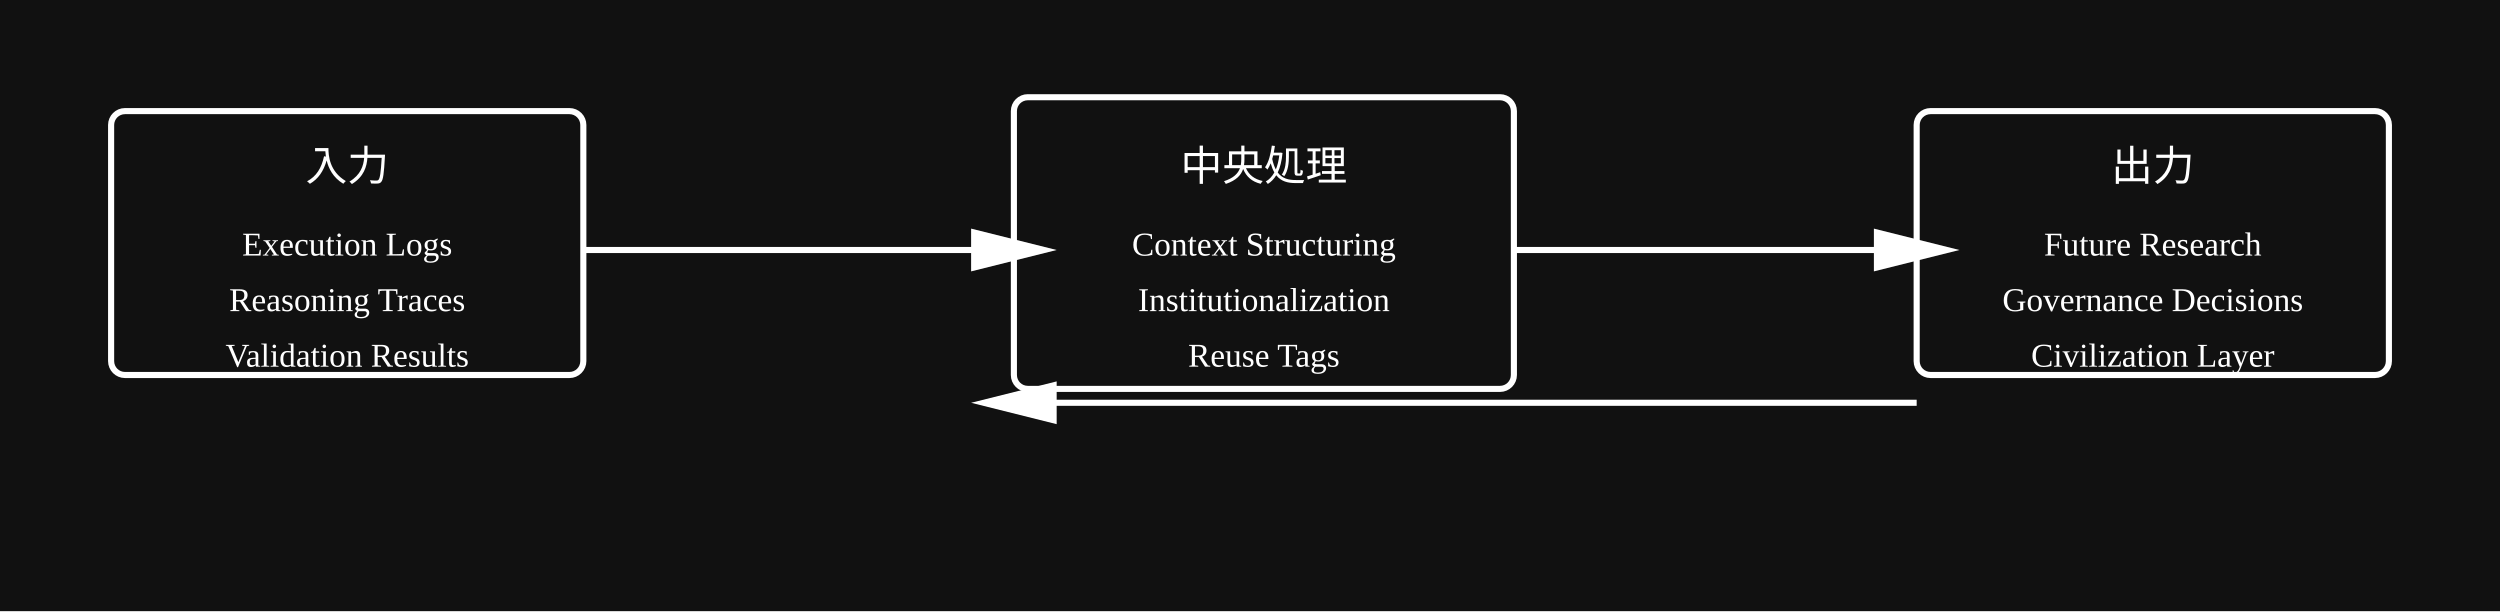
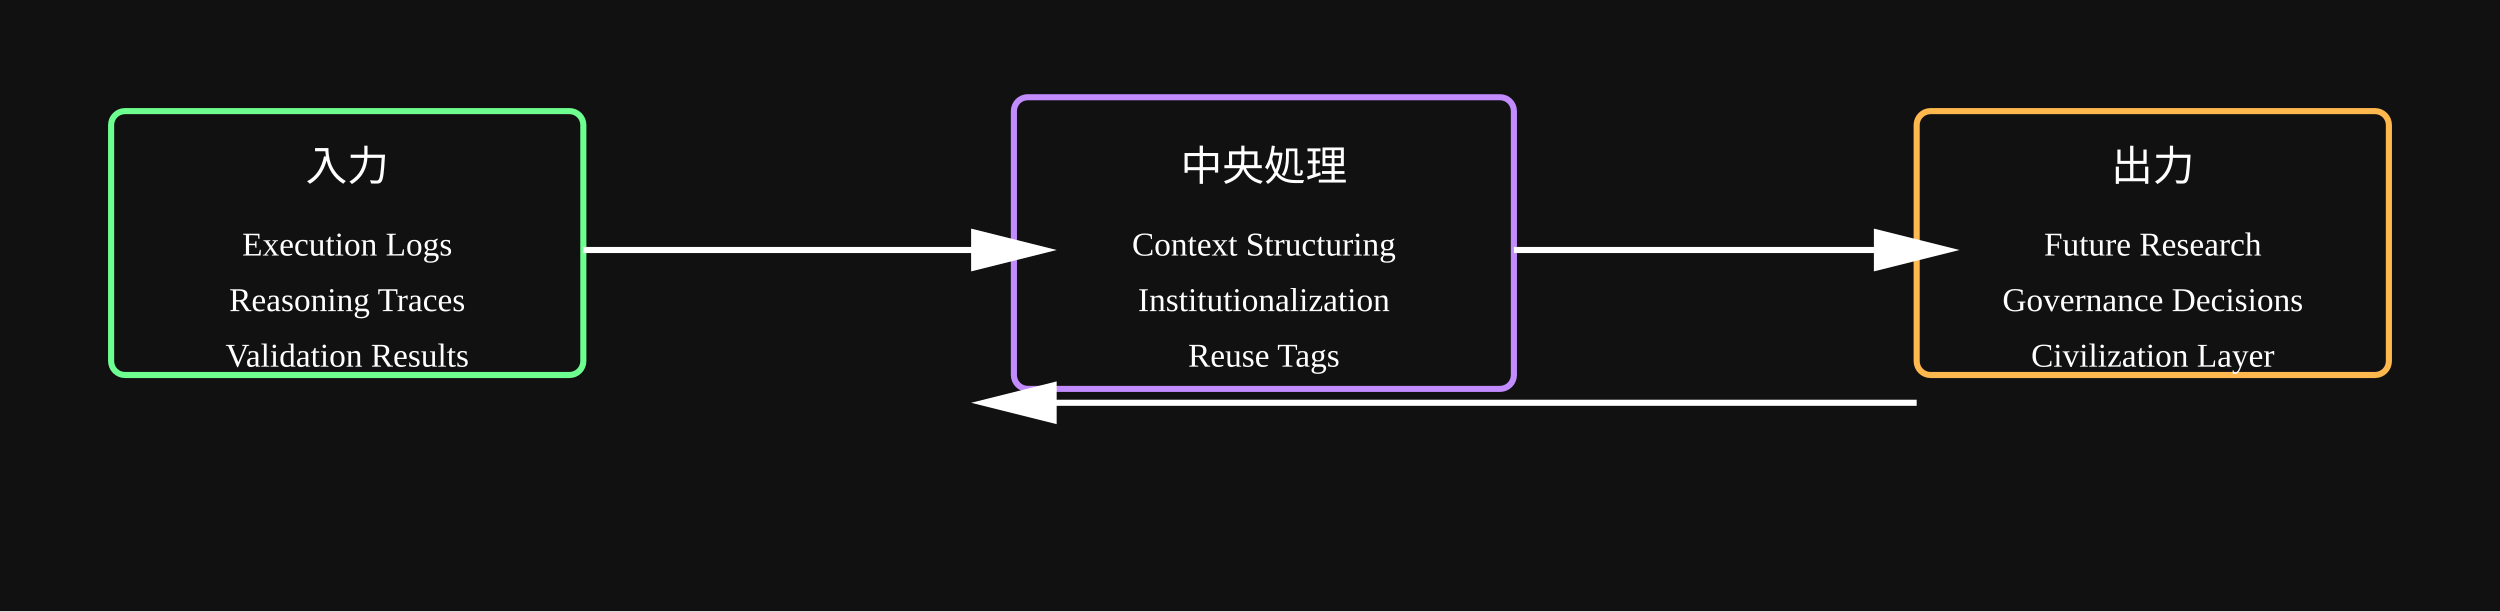
<svg xmlns="http://www.w3.org/2000/svg" width="900" height="220">
  <rect width="900" height="220" fill="#111111" />
-   <rect x="40" y="40" width="170" height="95" fill="none" stroke="white" stroke-width="2.2" rx="5" />
+   <rect x="40" y="40" width="170" height="95" fill="none" stroke="#6DFF8F" stroke-width="2.2" rx="5" />
  <text x="125" y="65" fill="white" text-anchor="middle" font-size="15">入力</text>
  <text x="125" y="92" fill="white" text-anchor="middle" font-size="12">Execution Logs</text>
  <text x="125" y="112" fill="white" text-anchor="middle" font-size="12">Reasoning Traces</text>
  <text x="125" y="132" fill="white" text-anchor="middle" font-size="12">Validation Results</text>
-   <rect x="365" y="35" width="180" height="105" fill="none" stroke="white" stroke-width="2.2" rx="5" />
+   <rect x="365" y="35" width="180" height="105" fill="none" stroke="#C28CFF" stroke-width="2.2" rx="5" />
  <text x="455" y="65" fill="white" text-anchor="middle" font-size="15">中央処理</text>
  <text x="455" y="92" fill="white" text-anchor="middle" font-size="12">Context Structuring</text>
  <text x="455" y="112" fill="white" text-anchor="middle" font-size="12">Institutionalization</text>
  <text x="455" y="132" fill="white" text-anchor="middle" font-size="12">Reuse Tags</text>
-   <rect x="690" y="40" width="170" height="95" fill="none" stroke="white" stroke-width="2.2" rx="5" />
+   <rect x="690" y="40" width="170" height="95" fill="none" stroke="#FFB84D" stroke-width="2.2" rx="5" />
  <text x="775" y="65" fill="white" text-anchor="middle" font-size="15">出力</text>
  <text x="775" y="92" fill="white" text-anchor="middle" font-size="12">Future Research</text>
  <text x="775" y="112" fill="white" text-anchor="middle" font-size="12">Governance Decisions</text>
  <text x="775" y="132" fill="white" text-anchor="middle" font-size="12">Civilization Layer</text>
  <defs>
    <marker id="arrow" markerWidth="14" markerHeight="14" refX="7" refY="3.5" orient="auto">
      <polygon points="0 0, 14 3.5, 0 7" fill="white" />
    </marker>
  </defs>
  <line x1="210" y1="90" x2="365" y2="90" stroke="white" stroke-width="2.2" marker-end="url(#arrow)" />
  <line x1="545" y1="90" x2="690" y2="90" stroke="white" stroke-width="2.2" marker-end="url(#arrow)" />
  <line x1="690" y1="145" x2="365" y2="145" stroke="white" stroke-width="2.2" marker-end="url(#arrow)" />
</svg>
